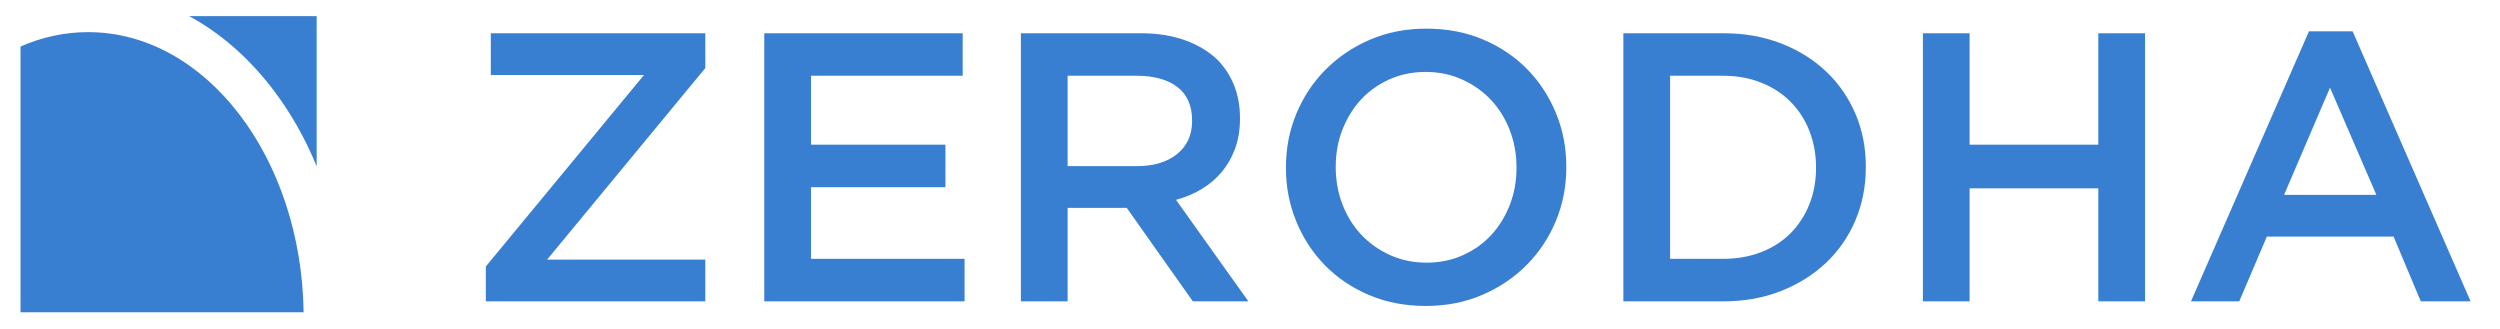
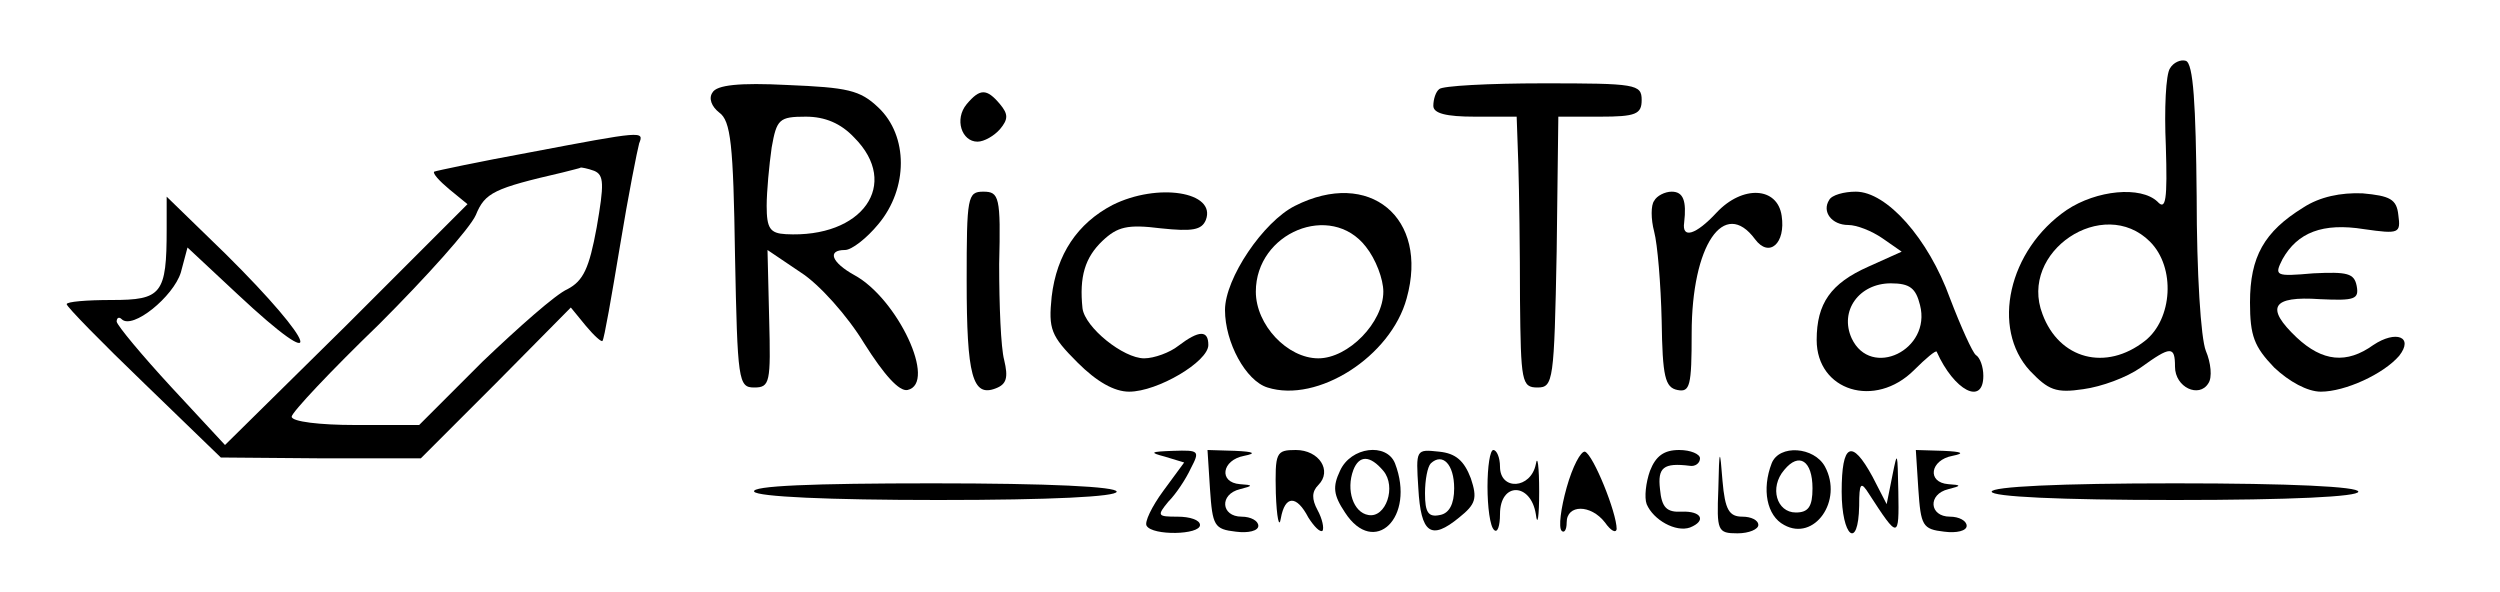
- <svg xmlns="http://www.w3.org/2000/svg" baseProfile="tiny" width="609" height="80">
-   <path d="M66.252 21.469c4.404 5.71 8.056 12.124 10.886 19.04V3.931H46.077c7.472 4.037 14.317 9.943 20.175 17.538zM21.473 7.828c-5.754 0-11.289 1.23-16.473 3.506v64.735h68.963c-.534-37.754-23.875-68.241-52.49-68.241" fill-rule="evenodd" fill="#387ed1" />
-   <path fill="#387ed1" d="M118.349 64.918l38.533-46.65H119.56V8.098h52.25v8.49l-38.533 46.651h38.533v10.169h-53.461v-8.49zm67.828-56.82h48.331v10.356H197.56v16.794h32.751v10.357H197.56v17.446h37.413v10.356h-48.796V8.098zm62.512 0h29.11c4.105 0 7.744.576 10.917 1.726s5.814 2.752 7.93 4.805c1.741 1.805 3.08 3.888 4.013 6.251s1.398 4.977 1.398 7.837v.187c0 2.675-.388 5.085-1.165 7.231s-1.853 4.044-3.22 5.691-3.001 3.049-4.898 4.198-3.997 2.038-6.297 2.659l17.633 24.725h-13.529l-16.097-22.765h-.186-14.227v22.765h-11.383V8.098zm28.231 32.375c4.115 0 7.393-.982 9.824-2.951s3.652-4.639 3.652-8.012v-.187c0-3.56-1.188-6.263-3.559-8.106s-5.709-2.764-10.014-2.764h-16.752v22.019h16.849zm70.389 34.055c-5.039 0-9.641-.886-13.807-2.658s-7.744-4.182-10.73-7.232-5.318-6.607-6.996-10.682-2.521-8.413-2.521-13.016v-.187c0-4.603.84-8.941 2.521-13.016s4.041-7.651 7.09-10.73 6.654-5.52 10.824-7.324 8.768-2.706 13.807-2.706 9.641.886 13.809 2.659 7.744 4.184 10.73 7.231 5.316 6.609 6.996 10.683 2.521 8.413 2.521 13.015v.187c0 4.604-.84 8.943-2.521 13.015s-4.043 7.651-7.09 10.73-6.656 5.521-10.824 7.324-8.77 2.707-13.809 2.707zm.187-10.543c3.221 0 6.178-.606 8.871-1.819s5.002-2.86 6.922-4.944 3.422-4.526 4.506-7.325 1.625-5.785 1.625-8.956v-.187c0-3.172-.541-6.173-1.625-9.004s-2.604-5.286-4.553-7.37-4.289-3.747-7.016-4.992-5.697-1.866-8.918-1.866-6.178.606-8.871 1.819-5.002 2.862-6.922 4.945-3.422 4.525-4.508 7.324-1.625 5.785-1.625 8.957v.187c0 3.172.541 6.173 1.625 9.002s2.604 5.289 4.555 7.372 4.289 3.748 7.014 4.991 5.699 1.866 8.92 1.866zm47.955-55.887h24.354c5.1 0 9.779.825 14.043 2.473s7.928 3.934 11.008 6.857 5.457 6.361 7.139 10.311 2.52 8.227 2.52 12.829v.187c0 4.604-.84 8.896-2.52 12.875s-4.059 7.435-7.139 10.356-6.748 5.226-11.008 6.904-8.943 2.519-14.043 2.519h-24.354V8.098zm24.26 54.954c3.42 0 6.531-.545 9.33-1.639s5.18-2.622 7.137-4.589 3.482-4.312 4.572-7.03 1.635-5.667 1.635-8.854v-.187c0-3.186-.547-6.152-1.635-8.9s-2.613-5.106-4.572-7.074-4.338-3.514-7.137-4.639-5.91-1.687-9.33-1.687h-12.877v44.598h12.877zm48.703-54.954h11.383v27.151h31.352V8.098h11.383v65.311h-11.383V45.885h-31.352v27.523h-11.383V8.098zm94.049-.467H573.1l28.736 65.777h-12.129l-6.625-15.768h-30.883l-6.719 15.768h-11.756l28.739-65.777zm16.422 39.841l-11.291-26.125-11.197 26.125h22.488z" />
+ <svg xmlns="http://www.w3.org/2000/svg" version="1.0" width="300pt" height="71pt" viewBox="0 0 300 71" preserveAspectRatio="xMidYMid meet">
+   <g transform="translate(0,71) scale(0.1,-0.1)" fill="#000000" stroke="none">
+     <path d="M2604 628 c-5 -7 -7 -49 -5 -93 2 -65 0 -78 -10 -67 -20 19 -73 14 -109 -10 -70 -48 -91 -142 -44 -193 22 -23 31 -27 64 -22 22 3 52 14 69 26 36 26 41 26 41 1 0 -25 29 -38 40 -20 5 7 3 25 -3 39 -6 15 -11 93 -11 185 -1 111 -4 160 -13 163 -6 2 -15 -2 -19 -9z m-24 -208 c31 -31 27 -93 -6 -119 -47 -37 -103 -22 -123 32 -29 75 73 143 129 87z" />
+     <path d="M855 599 c-5 -7 -1 -17 8 -24 14 -10 17 -38 19 -171 3 -151 4 -159 23 -159 19 0 20 6 18 82 l-2 83 40 -27 c22 -14 56 -52 76 -85 24 -38 42 -58 52 -56 36 8 -12 110 -64 138 -27 15 -33 30 -11 30 8 0 26 14 40 31 36 43 36 106 0 140 -22 21 -37 24 -109 27 -58 3 -85 0 -90 -9z m170 -54 c56 -56 10 -121 -82 -116 -19 1 -23 7 -23 34 0 17 3 49 6 70 6 34 9 37 41 37 23 0 42 -8 58 -25z" />
+     <path d="M1727 603 c-4 -3 -7 -12 -7 -20 0 -9 15 -13 50 -13 l50 0 2 -57 c1 -32 2 -105 2 -163 1 -98 2 -105 21 -105 19 0 20 8 23 163 l2 162 50 0 c43 0 50 3 50 20 0 19 -7 20 -118 20 -65 0 -122 -3 -125 -7z" />
+     <path d="M1160 585 c-15 -18 -6 -45 13 -45 8 0 20 7 27 15 10 12 10 18 0 30 -16 19 -24 19 -40 0z" />
+     <path d="M635 527 c-60 -11 -112 -22 -114 -23 -2 -2 6 -11 18 -21 l22 -18 -145 -145 -146 -144 -64 69 c-36 39 -65 74 -66 79 0 5 3 6 6 3 13 -13 62 27 71 56 l8 30 60 -56 c109 -102 96 -61 -14 48 l-71 69 0 -39 c0 -78 -6 -85 -66 -85 -30 0 -54 -2 -54 -5 0 -3 42 -46 93 -95 l92 -89 120 -1 120 0 90 90 90 91 18 -22 c10 -12 19 -20 20 -18 2 2 11 54 21 114 10 61 21 116 23 123 6 15 5 15 -132 -11z m78 -22 c12 -5 12 -16 3 -68 -9 -49 -16 -64 -35 -74 -14 -6 -59 -46 -102 -87 l-76 -76 -77 0 c-42 0 -76 4 -76 10 0 5 47 55 105 111 57 57 109 115 116 131 11 27 22 32 104 51 11 3 21 5 22 6 1 0 8 -1 16 -4z" />
+     <path d="M1160 373 c0 -114 7 -140 35 -129 13 5 15 13 10 34 -4 15 -6 66 -6 115 2 81 0 87 -19 87 -19 0 -20 -6 -20 -107z" />
+     <path d="M1335 464 c-42 -22 -67 -59 -73 -110 -4 -39 -1 -47 31 -79 23 -23 44 -35 62 -35 34 0 95 36 95 56 0 18 -11 18 -36 -1 -10 -8 -29 -15 -41 -15 -25 0 -71 37 -74 60 -4 38 3 61 24 81 18 17 30 20 70 15 38 -4 49 -2 54 10 13 34 -58 45 -112 18z" />
+     <path d="M1554 463 c-38 -19 -84 -87 -84 -125 0 -39 25 -85 51 -93 60 -19 148 37 167 107 27 97 -45 156 -134 111z m85 -49 c12 -15 21 -39 21 -54 0 -37 -42 -80 -78 -80 -37 0 -75 40 -75 80 0 71 90 108 132 54z" />
+     <path d="M1985 469 c-4 -5 -4 -22 0 -37 4 -15 8 -63 9 -107 1 -67 4 -80 19 -83 15 -3 17 5 17 68 0 106 39 163 76 113 17 -23 37 -5 32 28 -5 35 -47 37 -78 4 -25 -27 -42 -32 -39 -12 3 26 -1 37 -15 37 -8 0 -18 -5 -21 -11z" />
+     <path d="M2195 470 c-9 -14 3 -30 23 -30 10 0 28 -7 41 -16 l23 -16 -40 -18 c-45 -20 -62 -44 -62 -88 0 -61 70 -83 117 -36 14 14 26 24 27 22 21 -47 56 -65 56 -29 0 11 -4 22 -9 25 -4 3 -18 34 -31 68 -26 72 -76 128 -113 128 -14 0 -29 -4 -32 -10z m109 -126 c14 -54 -59 -89 -82 -40 -15 33 9 66 47 66 23 0 30 -6 35 -26z" />
+     <path d="M2764 461 c-47 -29 -64 -59 -64 -114 0 -40 5 -53 29 -78 18 -17 40 -29 56 -29 29 0 75 21 94 43 18 23 -4 31 -31 13 -32 -23 -61 -20 -92 9 -38 36 -30 50 28 46 42 -2 47 0 44 16 -3 15 -11 17 -52 15 -46 -4 -47 -3 -37 17 18 32 48 44 98 36 42 -6 44 -5 41 17 -2 19 -10 23 -43 26 -26 1 -51 -4 -71 -17z" />
+     <path d="M1398 162 l23 -7 -25 -34 c-14 -19 -23 -38 -20 -42 7 -12 64 -11 64 1 0 6 -12 10 -27 10 -24 0 -25 1 -11 18 9 9 21 27 27 40 11 21 10 22 -21 21 -28 -1 -29 -2 -10 -7z" />
+     <path d="M1452 123 c3 -44 5 -48 31 -51 15 -2 27 1 27 7 0 6 -9 11 -20 11 -25 0 -27 27 -2 33 16 4 16 5 0 6 -26 2 -22 29 5 34 15 3 12 5 -11 6 l-33 1 3 -47z" />
+     <path d="M1531 118 c1 -29 4 -43 6 -30 5 28 19 28 33 1 7 -11 14 -18 17 -16 2 3 0 14 -6 25 -7 13 -7 22 1 30 17 17 1 42 -27 42 -24 0 -25 -3 -24 -52z" />
+     <path d="M1608 145 c-9 -19 -8 -29 6 -50 35 -54 85 -6 60 59 -10 25 -53 20 -66 -9z m52 0 c16 -19 3 -57 -18 -53 -18 3 -27 30 -18 54 7 18 20 18 36 -1z" />
+     <path d="M1702 124 c3 -54 15 -63 49 -35 20 16 22 23 14 47 -8 21 -18 30 -38 32 -28 3 -28 3 -25 -44z m43 0 c0 -19 -6 -30 -17 -32 -14 -3 -18 3 -18 26 0 16 3 32 7 36 14 13 28 -1 28 -30z" />
+     <path d="M1785 126 c0 -24 3 -48 8 -52 4 -4 7 5 7 19 0 39 37 38 43 0 2 -16 4 -3 4 27 0 30 -2 45 -4 33 -6 -30 -43 -32 -43 -3 0 11 -4 20 -8 20 -4 0 -7 -20 -7 -44z" />
+     <path d="M1880 125 c-7 -25 -10 -48 -6 -52 3 -3 6 1 6 10 0 22 29 22 46 0 7 -10 13 -13 14 -8 0 20 -28 89 -38 93 -5 1 -15 -18 -22 -43z" />
+     <path d="M1980 145 c-5 -14 -7 -32 -4 -40 8 -19 35 -34 52 -28 20 8 14 20 -10 19 -18 -1 -24 5 -26 27 -3 26 4 32 36 28 6 -1 12 3 12 9 0 5 -11 10 -25 10 -18 0 -28 -7 -35 -25z" />
+     <path d="M2062 123 c-2 -50 -1 -53 23 -53 14 0 25 5 25 10 0 6 -9 10 -19 10 -16 0 -21 8 -24 43 -3 40 -4 40 -5 -10z" />
+     <path d="M2126 154 c-12 -31 -6 -63 15 -74 36 -20 71 29 49 70 -13 24 -55 27 -64 4z m49 -30 c0 -22 -5 -29 -20 -29 -23 0 -32 30 -14 51 18 22 34 11 34 -22z" />
+     <path d="M2210 120 c0 -54 20 -71 21 -17 0 28 2 30 12 14 35 -54 36 -54 35 3 -1 48 -1 50 -7 20 l-7 -35 -17 33 c-25 46 -37 40 -37 -18z" />
+     <path d="M2302 123 c3 -44 5 -48 31 -51 15 -2 27 1 27 7 0 6 -9 11 -20 11 -25 0 -27 27 -2 33 16 4 16 5 0 6 -26 2 -22 29 5 34 15 3 12 5 -11 6 l-33 1 3 -47z" />
+     <path d="M905 120 c4 -6 88 -10 221 -10 136 0 214 4 214 10 0 6 -80 10 -221 10 -144 0 -218 -3 -214 -10z" />
+     <path d="M2390 120 c0 -6 80 -10 220 -10 140 0 220 4 220 10 0 6 -80 10 -220 10 -140 0 -220 -4 -220 -10z" />
+   </g>
</svg>
